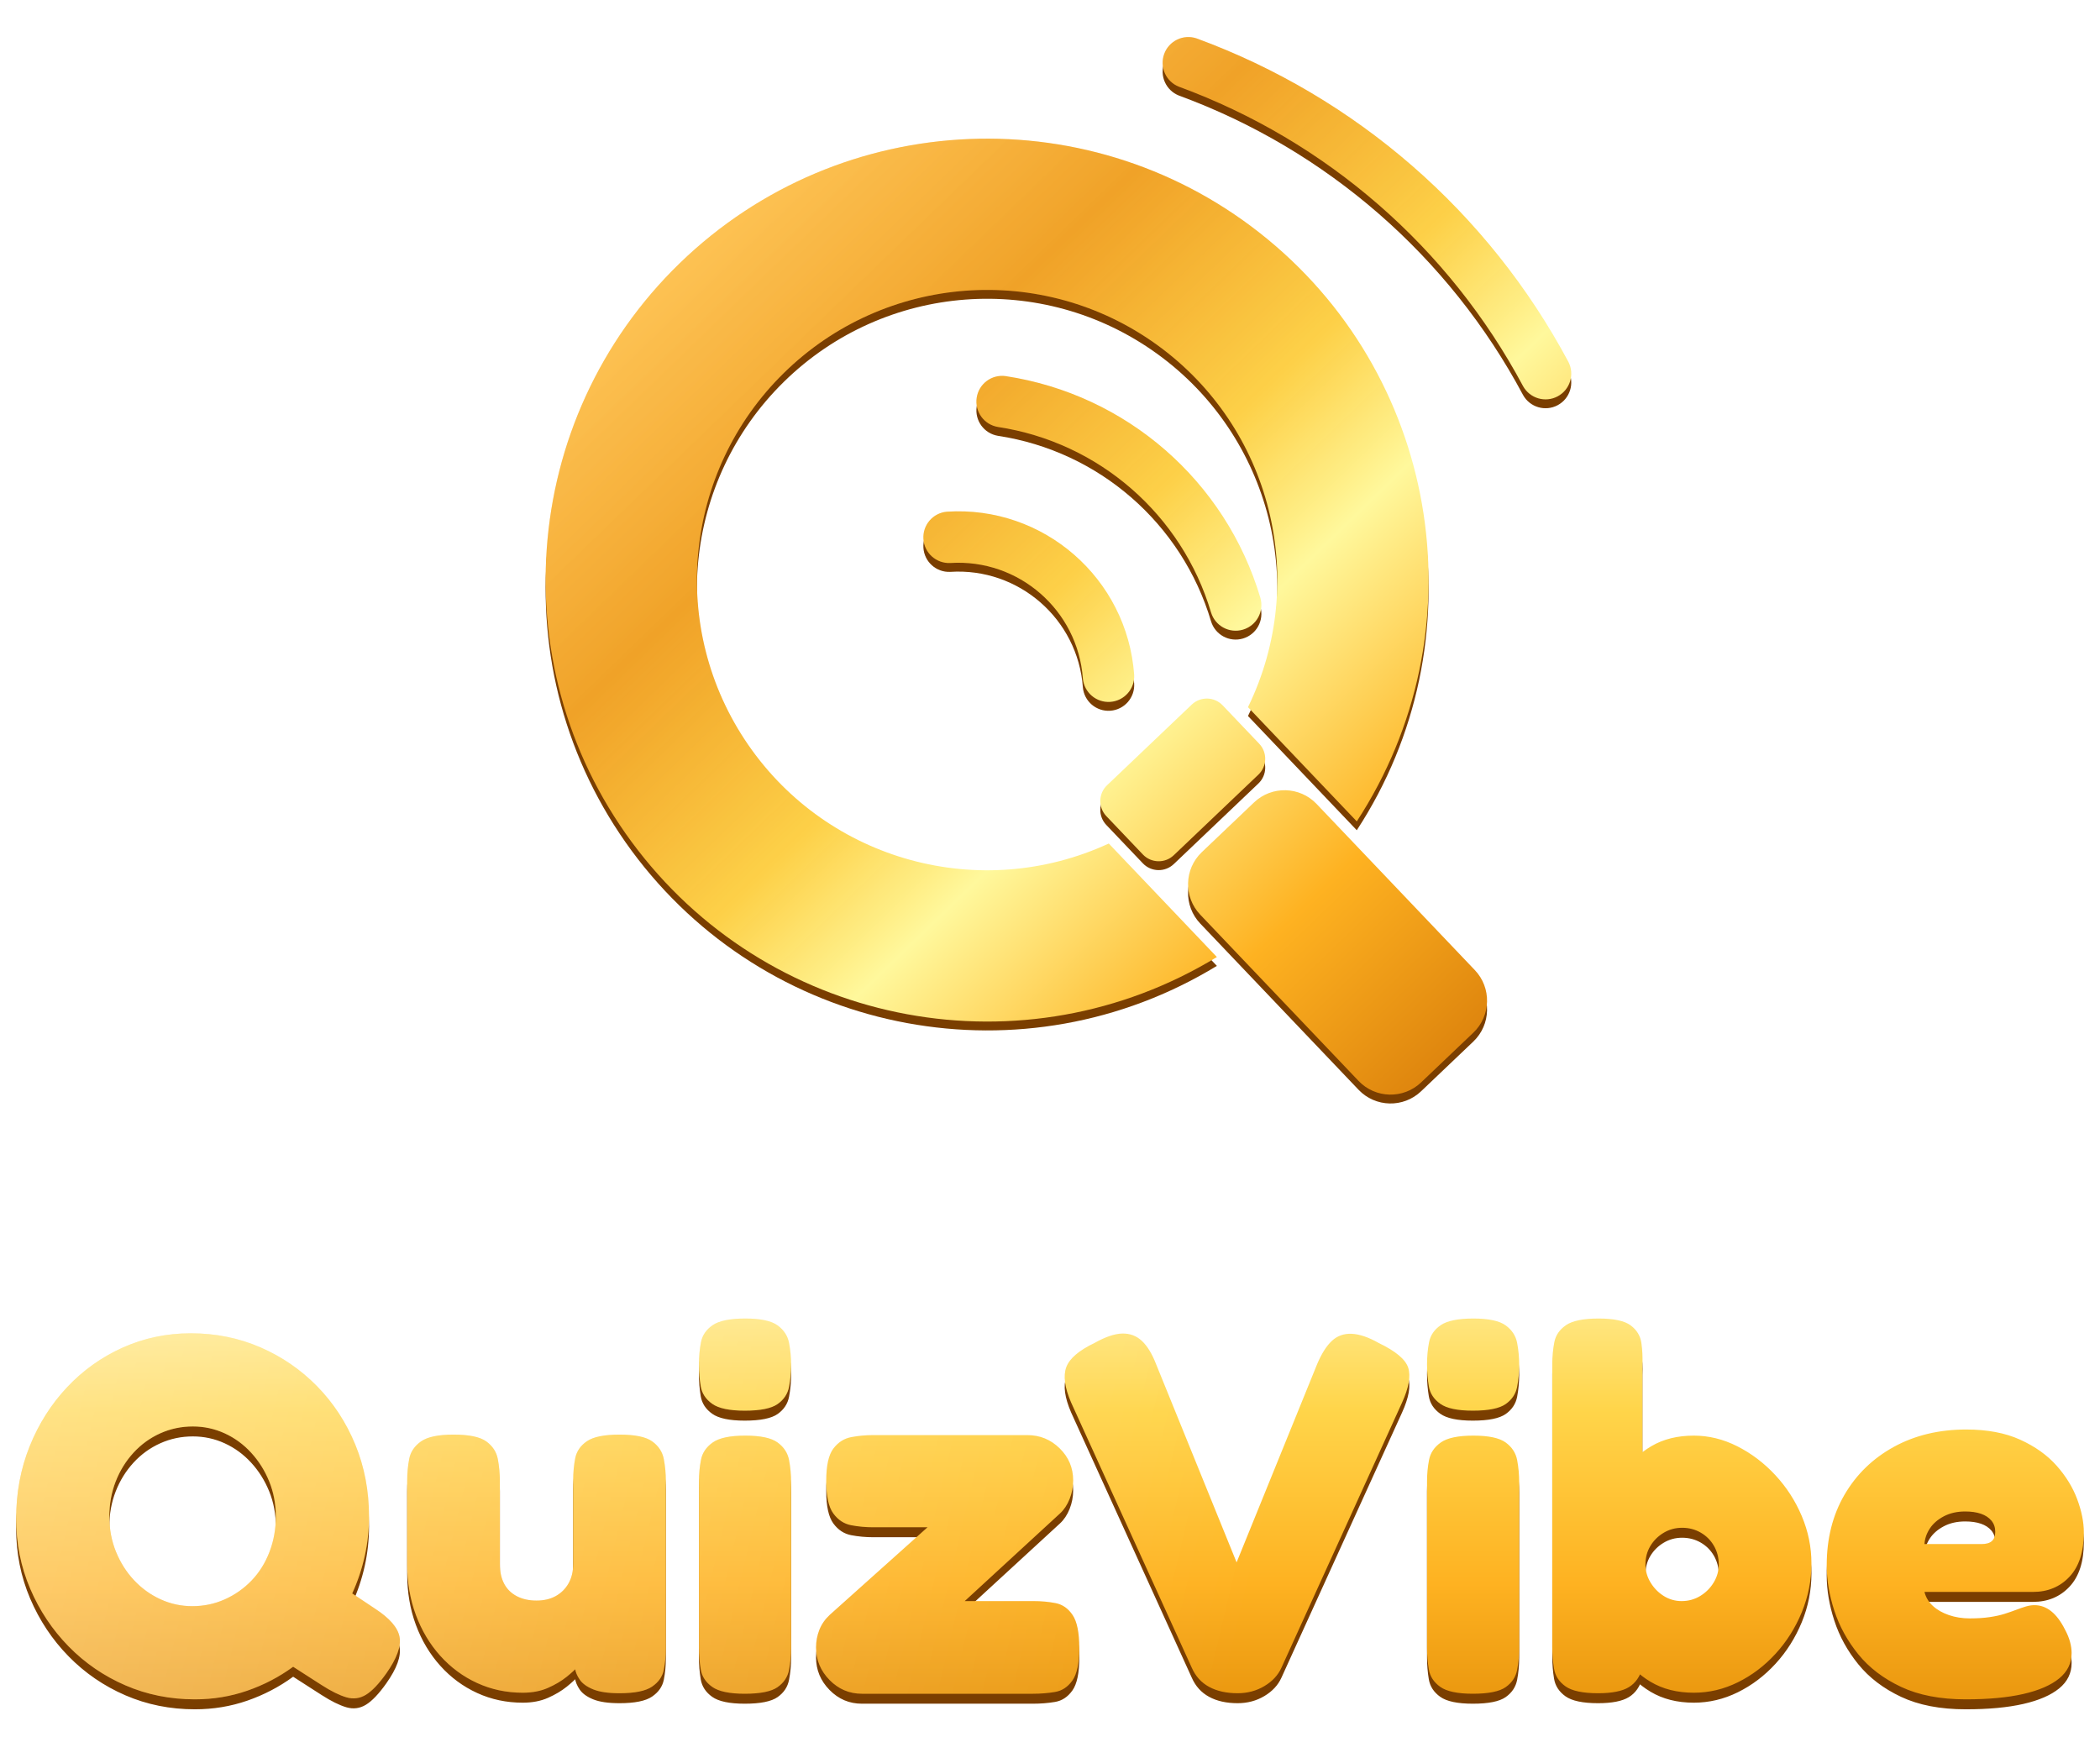
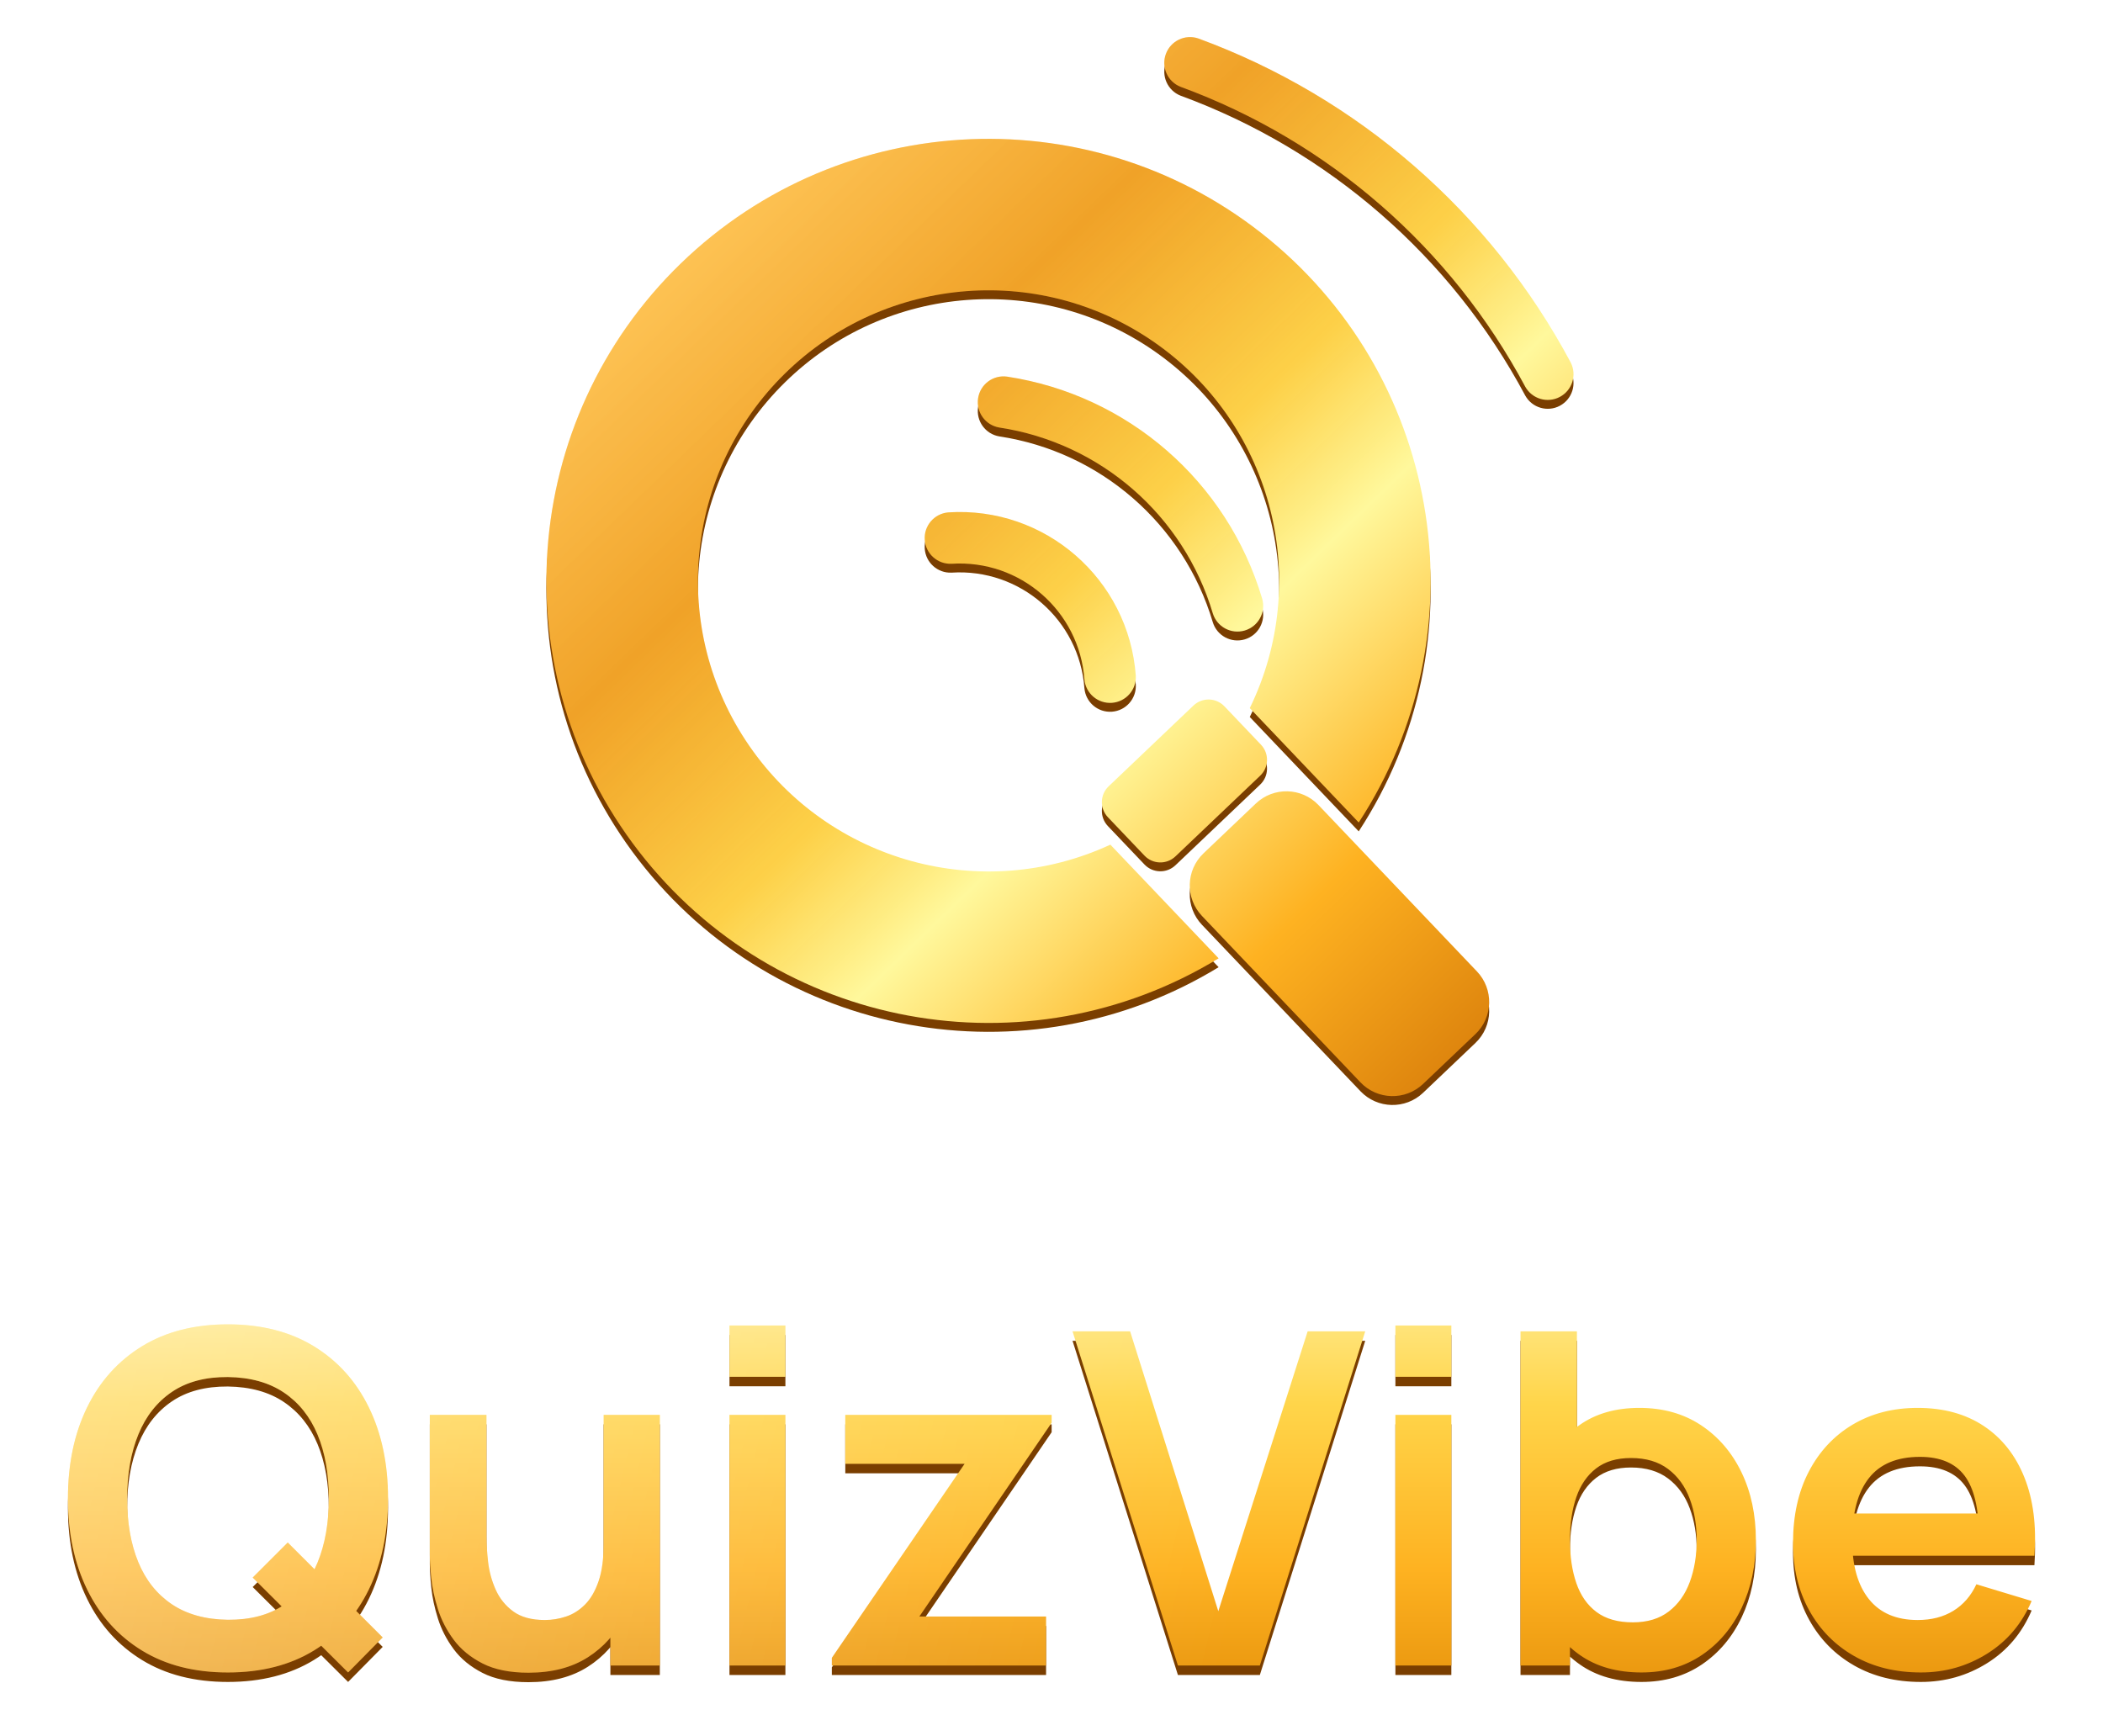
- <svg xmlns="http://www.w3.org/2000/svg" xmlns:xlink="http://www.w3.org/1999/xlink" viewBox="0 0 2200.00 1841.79" role="img" aria-label="QuizVibe">
+ <svg xmlns="http://www.w3.org/2000/svg" xmlns:xlink="http://www.w3.org/1999/xlink" viewBox="0 0 2200.00 1815.71" role="img" aria-label="QuizVibe">
  <svg x="540.03" y="0.00" width="1119.93" height="1160.00" viewBox="0 0 965.46 1000.00">
    <defs>
      <linearGradient id="qvlm-gold" gradientUnits="userSpaceOnUse" x1="0" y1="0" x2="965.5" y2="1000.0">
        <stop offset="0" stop-color="#FFE457" />
        <stop offset="0.18" stop-color="#FEB221" />
        <stop offset="0.36" stop-color="#EE9305" />
        <stop offset="0.52" stop-color="#FDCE3F" />
        <stop offset="0.62" stop-color="#FFF89C" />
        <stop offset="0.78" stop-color="#FEB221" />
        <stop offset="1" stop-color="#CB6A02" />
      </linearGradient>
      <linearGradient id="qvlm-shine" gradientUnits="userSpaceOnUse" x1="0" y1="0" x2="579.3" y2="600.0">
        <stop offset="0" stop-color="#FFFFFF" stop-opacity="0.35" />
        <stop offset="1" stop-color="#FFFFFF" stop-opacity="0" />
      </linearGradient>
      <g id="qvlm-geometry">
        <path id="qvlm-ring" d="M 633.45 864.37 A 398.70 398.70 0 1 1 759.80 741.86 L 661.55 638.69 A 262.08 262.08 0 1 0 535.83 761.85 Z" />
        <path id="qvlm-arc0" d="M 615.09 34.67 A 624.63 624.63 0 0 1 950.98 326.96 A 23.23 23.23 0 0 1 910.00 348.83 A 578.18 578.18 0 0 0 599.09 78.27 A 23.23 23.23 0 0 1 615.09 34.67 Z" />
        <path id="qvlm-arc1" d="M 442.67 339.69 A 284.61 284.61 0 0 1 672.71 539.90 A 23.23 23.23 0 0 1 628.18 553.15 A 238.16 238.16 0 0 0 435.70 385.62 A 23.23 23.23 0 0 1 442.67 339.69 Z" />
        <path id="qvlm-arc2" d="M 389.56 462.15 A 159.25 159.25 0 0 1 558.75 609.41 A 23.23 23.23 0 0 1 512.42 612.81 A 112.81 112.81 0 0 0 392.58 508.50 A 23.23 23.23 0 0 1 389.56 462.15 Z" />
        <path id="qvlm-connector" d="M 638.66 637.05 L 671.66 671.70 A 19.74 19.74 0 0 1 670.97 699.61 L 594.51 772.43 A 19.74 19.74 0 0 1 566.60 771.75 L 533.60 737.10 A 19.74 19.74 0 0 1 534.29 709.19 L 610.75 636.37 A 19.74 19.74 0 0 1 638.66 637.05 Z" />
        <path id="qvlm-handle" d="M 723.51 726.12 L 866.43 876.20 A 39.97 39.97 0 0 1 865.05 932.71 L 817.88 977.62 A 39.97 39.97 0 0 1 761.37 976.24 L 618.45 826.16 A 39.97 39.97 0 0 1 619.83 769.65 L 667.00 724.74 A 39.97 39.97 0 0 1 723.51 726.12 Z" />
      </g>
    </defs>
    <use href="#qvlm-geometry" xlink:href="#qvlm-geometry" fill="#7A3E00" stroke="none" transform="translate(0 8.0)" />
    <use href="#qvlm-geometry" xlink:href="#qvlm-geometry" fill="url(#qvlm-gold)" stroke="none" />
    <use href="#qvlm-geometry" xlink:href="#qvlm-geometry" fill="url(#qvlm-shine)" stroke="none" />
  </svg>
-   <svg x="0.00" y="1320.00" width="2200.00" height="521.79" viewBox="0 0 780.00 185.00">
+   <svg x="55.00" y="1320.00" width="2090.00" height="495.71" viewBox="0 0 780.00 185.00">
    <defs>
      <linearGradient id="qvlw-gold" gradientUnits="userSpaceOnUse" x1="0" y1="0" x2="0.0" y2="185.0">
        <stop offset="0" stop-color="#FFF0A0" />
        <stop offset="0.3" stop-color="#FFD54A" />
        <stop offset="0.65" stop-color="#FEB221" />
        <stop offset="1" stop-color="#E08A06" />
      </linearGradient>
      <linearGradient id="qvlw-shine" gradientUnits="userSpaceOnUse" x1="0" y1="0" x2="468.0" y2="111.0">
        <stop offset="0" stop-color="#FFFFFF" stop-opacity="0.35" />
        <stop offset="1" stop-color="#FFFFFF" stop-opacity="0" />
      </linearGradient>
      <g id="qvlw-geometry" stroke-width="0" stroke-linejoin="round">
-         <path d="M139.327 129.567Q147.459 134.862 148.404 140.063Q149.35 145.263 143.487 153.584Q139.327 159.447 135.923 161.527Q132.519 163.608 128.642 162.473Q124.765 161.338 119.47 157.934L108.879 151.126Q101.125 156.799 91.859 160.014Q82.592 163.229 72.38 163.229Q58.574 163.229 46.565 158.029Q34.557 152.828 25.479 143.561Q16.401 134.295 11.201 122.097Q6.0 109.899 6.0 96.093Q6.0 81.72 11.012 69.239Q16.023 56.757 24.912 47.301Q33.8 37.845 45.62 32.55Q57.44 27.255 70.867 27.255Q84.672 27.255 96.681 32.456Q108.69 37.656 117.768 46.923Q126.845 56.19 131.951 68.577Q137.057 80.964 137.057 95.337Q137.057 102.901 135.45 110.088Q133.842 117.274 130.817 123.893ZM71.434 128.621Q77.864 128.621 83.538 126.068Q89.211 123.515 93.466 119.071Q97.721 114.627 100.085 108.48Q102.449 102.334 102.449 95.337Q102.449 88.339 99.991 82.288Q97.532 76.236 93.277 71.603Q89.022 66.969 83.443 64.416Q77.864 61.863 71.623 61.863Q65.193 61.863 59.52 64.416Q53.846 66.969 49.591 71.603Q45.336 76.236 42.972 82.288Q40.608 88.339 40.608 95.337Q40.608 102.334 43.067 108.386Q45.525 114.437 49.78 118.976Q54.035 123.515 59.614 126.068Q65.193 128.621 71.434 128.621ZM194.17 160.771Q185.093 160.771 177.245 157.178Q169.396 153.584 163.534 147.06Q157.671 140.535 154.456 131.836Q151.241 123.137 151.241 112.925V82.099Q151.241 77.749 151.998 73.872Q152.754 69.995 156.347 67.442Q159.94 64.889 168.451 64.889Q177.15 64.889 180.649 67.442Q184.147 69.995 184.904 73.967Q185.66 77.938 185.66 82.288V112.925Q185.66 117.274 187.268 120.3Q188.875 123.326 191.996 124.933Q195.116 126.541 199.277 126.541Q203.437 126.541 206.463 124.839Q209.489 123.137 211.191 120.111Q212.893 117.085 212.893 112.925V81.91Q212.893 77.56 213.649 73.683Q214.406 69.806 217.999 67.348Q221.592 64.889 230.102 64.889Q238.802 64.889 242.3 67.442Q245.799 69.995 246.556 73.967Q247.312 77.938 247.312 82.099V144.318Q247.312 148.478 246.556 152.261Q245.799 156.043 242.206 158.501Q238.613 160.96 230.102 160.96Q223.862 160.96 220.363 159.542Q216.864 158.123 215.351 155.948Q213.838 153.774 213.555 151.599Q213.271 149.424 213.271 147.911L216.486 148.857Q216.486 148.857 214.973 150.653Q213.46 152.45 210.529 154.814Q207.598 157.178 203.532 158.974Q199.466 160.771 194.17 160.771ZM276.625 161.149Q268.115 161.149 264.522 158.596Q260.928 156.043 260.266 152.072Q259.605 148.1 259.605 143.94V82.288Q259.605 78.127 260.361 74.25Q261.117 70.373 264.711 67.82Q268.304 65.267 276.814 65.267Q285.324 65.267 288.823 67.82Q292.322 70.373 293.078 74.345Q293.835 78.316 293.835 82.666V144.129Q293.835 148.289 293.078 152.261Q292.322 156.232 288.823 158.691Q285.324 161.149 276.625 161.149ZM276.625 56.001Q268.115 56.001 264.522 53.448Q260.928 50.894 260.266 46.923Q259.605 42.952 259.605 38.791Q259.605 34.441 260.361 30.565Q261.117 26.688 264.711 24.229Q268.304 21.771 276.814 21.771Q285.324 21.771 288.823 24.324Q292.322 26.877 293.078 30.848Q293.835 34.82 293.835 38.98Q293.835 43.141 293.078 47.112Q292.322 51.084 288.823 53.542Q285.324 56.001 276.625 56.001ZM320.122 161.149Q313.124 161.149 308.113 156.043Q303.101 150.937 303.101 143.94Q303.101 140.535 304.33 137.415Q305.56 134.295 308.207 131.836L344.518 99.308H324.282Q320.122 99.308 316.15 98.552Q312.179 97.795 309.531 94.202Q306.884 90.609 306.884 82.099Q306.884 73.588 309.531 70.09Q312.179 66.591 316.15 65.835Q320.122 65.078 324.282 65.078H381.584Q388.582 65.078 393.593 69.995Q398.605 74.912 398.605 81.91Q398.605 85.503 397.281 88.812Q395.957 92.122 393.688 94.202L358.323 126.73H383.854Q388.203 126.73 392.08 127.486Q395.957 128.243 398.416 131.931Q400.874 135.618 400.874 144.129Q400.874 152.639 398.321 156.232Q395.768 159.825 391.891 160.487Q388.014 161.149 383.665 161.149ZM459.689 160.96Q453.448 160.96 449.099 158.596Q444.749 156.232 442.669 151.504L397.848 52.975Q394.255 44.654 396.052 39.831Q397.848 35.009 406.548 30.848Q412.599 27.444 416.854 27.35Q421.11 27.255 424.135 30.092Q427.161 32.928 429.431 38.791L459.311 112.357L489.191 38.791Q491.65 32.928 494.676 30.092Q497.702 27.255 502.051 27.444Q506.401 27.633 512.074 30.848Q521.53 35.387 523.043 40.02Q524.556 44.654 520.774 52.975L475.953 151.504Q474.062 155.665 469.618 158.312Q465.174 160.96 459.689 160.96ZM547.061 161.149Q538.551 161.149 534.957 158.596Q531.364 156.043 530.702 152.072Q530.04 148.1 530.04 143.94V82.288Q530.04 78.127 530.797 74.25Q531.553 70.373 535.147 67.82Q538.74 65.267 547.25 65.267Q555.76 65.267 559.259 67.82Q562.757 70.373 563.514 74.345Q564.27 78.316 564.27 82.666V144.129Q564.27 148.289 563.514 152.261Q562.757 156.232 559.259 158.691Q555.76 161.149 547.061 161.149ZM547.061 56.001Q538.551 56.001 534.957 53.448Q531.364 50.894 530.702 46.923Q530.04 42.952 530.04 38.791Q530.04 34.441 530.797 30.565Q531.553 26.688 535.147 24.229Q538.74 21.771 547.25 21.771Q555.76 21.771 559.259 24.324Q562.757 26.877 563.514 30.848Q564.27 34.82 564.27 38.98Q564.27 43.141 563.514 47.112Q562.757 51.084 559.259 53.542Q555.76 56.001 547.061 56.001ZM629.137 160.771Q619.87 160.771 613.062 156.705Q606.254 152.639 601.904 145.736Q597.555 138.833 595.475 130.229Q593.394 121.624 593.583 112.357Q593.772 103.28 595.947 94.769Q598.122 86.259 602.472 79.64Q606.821 73.021 613.441 69.144Q620.06 65.267 629.137 65.267Q637.458 65.267 645.307 69.239Q653.155 73.21 659.396 79.924Q665.637 86.637 669.23 95.148Q672.823 103.658 672.823 112.735Q672.823 122.191 669.23 130.891Q665.637 139.59 659.49 146.303Q653.344 153.017 645.496 156.894Q637.647 160.771 629.137 160.771ZM624.598 126.73Q628.381 126.73 631.501 124.839Q634.622 122.948 636.513 119.827Q638.404 116.707 638.404 113.114Q638.404 109.331 636.607 106.211Q634.811 103.09 631.69 101.294Q628.57 99.497 624.787 99.497Q621.005 99.497 617.885 101.388Q614.764 103.28 612.968 106.305Q611.171 109.331 611.171 113.114Q611.171 116.707 613.062 119.827Q614.953 122.948 617.979 124.839Q621.005 126.73 624.598 126.73ZM593.583 160.96Q585.073 160.96 581.48 158.407Q577.887 155.854 577.225 151.882Q576.563 147.911 576.563 143.75V38.791Q576.563 34.441 577.319 30.565Q578.076 26.688 581.669 24.229Q585.262 21.771 593.772 21.771Q602.283 21.771 605.687 24.324Q609.091 26.877 609.658 30.848Q610.226 34.82 610.036 38.98V151.504Q608.713 156.421 605.025 158.691Q601.337 160.96 593.583 160.96ZM730.125 163.229Q715.941 163.229 706.107 158.596Q696.273 153.963 690.222 146.493Q684.17 139.023 681.333 130.323Q678.496 121.624 678.496 113.492Q678.496 98.552 685.115 87.205Q691.735 75.858 703.46 69.428Q715.185 62.998 730.314 62.998Q742.039 62.998 750.361 66.78Q758.682 70.563 763.882 76.425Q769.083 82.288 771.541 88.907Q774 95.526 774 101.199Q774 111.979 768.705 117.652Q763.41 123.326 755.088 123.326H714.807Q715.563 126.352 717.927 128.527Q720.291 130.701 723.884 131.931Q727.477 133.16 731.638 133.16Q735.799 133.16 739.014 132.687Q742.229 132.214 744.592 131.458Q746.956 130.701 748.942 129.945Q750.928 129.189 752.535 128.716Q754.143 128.243 755.656 128.243Q759.06 128.243 761.897 130.512Q764.733 132.782 767.003 137.32Q768.327 139.779 768.894 141.954Q769.461 144.129 769.461 146.02Q769.461 151.693 764.828 155.476Q760.195 159.258 751.495 161.244Q742.796 163.229 730.125 163.229ZM714.807 105.549H735.988Q738.635 105.549 739.865 104.414Q741.094 103.28 741.094 101.01Q741.094 98.552 739.675 96.85Q738.257 95.148 735.799 94.297Q733.34 93.446 729.936 93.446Q725.397 93.446 721.993 95.242Q718.589 97.039 716.792 99.781Q714.996 102.523 714.807 105.549Z" />
+         <path d="M115.381 160.421 78.135 123.357 91.819 109.673 128.883 146.737ZM68.439 160.421Q48.864 160.421 34.908 151.857Q20.953 143.294 13.476 127.979Q6.0 112.663 6.0 92.455Q6.0 72.246 13.476 56.931Q20.953 41.616 34.908 33.052Q48.864 24.488 68.439 24.488Q88.013 24.488 102.014 33.052Q116.015 41.616 123.491 56.931Q130.968 72.246 130.968 92.455Q130.968 112.663 123.491 127.979Q116.015 143.294 102.014 151.857Q88.013 160.421 68.439 160.421ZM68.439 139.85Q81.579 139.941 90.324 134.05Q99.069 128.16 103.464 117.466Q107.859 106.773 107.859 92.455Q107.859 78.136 103.464 67.579Q99.069 57.021 90.324 51.131Q81.579 45.241 68.439 45.059Q55.298 44.969 46.599 50.859Q37.899 56.75 33.504 67.443Q29.109 78.136 29.109 92.455Q29.109 106.773 33.458 117.33Q37.808 127.888 46.553 133.778Q55.298 139.669 68.439 139.85ZM185.794 160.512Q174.919 160.512 167.851 156.887Q160.782 153.262 156.614 147.644Q152.445 142.025 150.452 135.681Q148.458 129.338 147.869 123.674Q147.28 118.01 147.28 114.476V59.831H169.392V106.954Q169.392 111.485 170.026 117.149Q170.66 122.813 172.971 128.024Q175.282 133.235 179.858 136.588Q184.435 139.941 192.228 139.941Q196.397 139.941 200.475 138.581Q204.553 137.222 207.861 133.914Q211.168 130.607 213.162 124.807Q215.156 119.007 215.156 110.126L228.115 115.654Q228.115 128.16 223.266 138.309Q218.418 148.459 208.993 154.485Q199.569 160.512 185.794 160.512ZM217.784 157.703V127.344H215.156V59.831H237.086V157.703ZM264.273 44.969V24.941H286.113V44.969ZM264.273 157.703V59.831H286.113V157.703ZM304.237 157.703V154.712L356.073 78.952H309.493V59.831H390.056V62.912L338.402 138.581H387.881V157.703ZM439.355 157.703 398.212 27.207H420.686L455.123 136.497L490.012 27.207H512.487L471.344 157.703ZM524.267 44.969V24.941H546.107V44.969ZM524.267 157.703V59.831H546.107V157.703ZM620.327 160.421Q606.008 160.421 596.312 153.625Q586.615 146.828 581.722 135.092Q576.828 123.357 576.828 108.767Q576.828 93.995 581.722 82.305Q586.615 70.615 596.085 63.863Q605.555 57.112 619.511 57.112Q633.376 57.112 643.571 63.863Q653.766 70.615 659.385 82.26Q665.003 93.905 665.003 108.767Q665.003 123.447 659.475 135.138Q653.948 146.828 643.888 153.625Q633.829 160.421 620.327 160.421ZM573.113 157.703V27.207H595.134V89.011H592.415V157.703ZM616.974 140.847Q625.492 140.847 631.02 136.588Q636.548 132.328 639.221 125.033Q641.895 117.738 641.895 108.767Q641.895 99.886 639.176 92.591Q636.457 85.296 630.748 80.991Q625.039 76.686 616.249 76.686Q607.912 76.686 602.655 80.719Q597.399 84.752 594.907 91.956Q592.415 99.161 592.415 108.767Q592.415 118.282 594.907 125.532Q597.399 132.781 602.791 136.814Q608.183 140.847 616.974 140.847ZM729.436 160.421Q714.574 160.421 703.337 153.987Q692.099 147.553 685.801 136.135Q679.503 124.716 679.503 109.854Q679.503 93.814 685.665 81.988Q691.828 70.162 702.793 63.637Q713.758 57.112 728.167 57.112Q743.391 57.112 754.04 64.226Q764.688 71.34 769.853 84.299Q775.019 97.258 773.75 114.838H752.091V106.864Q752.001 90.914 746.473 83.574Q740.945 76.233 729.073 76.233Q715.661 76.233 709.136 84.525Q702.612 92.817 702.612 108.767Q702.612 123.629 709.136 131.785Q715.661 139.941 728.167 139.941Q736.232 139.941 742.077 136.361Q747.923 132.781 751.094 125.985L772.662 132.51Q767.044 145.74 755.308 153.081Q743.573 160.421 729.436 160.421ZM695.724 114.838V98.345H763.056V114.838Z" />
      </g>
    </defs>
    <use href="#qvlw-geometry" xlink:href="#qvlw-geometry" fill="#7A3E00" stroke="#7A3E00" transform="translate(0 3.7)" />
    <use href="#qvlw-geometry" xlink:href="#qvlw-geometry" fill="url(#qvlw-gold)" stroke="url(#qvlw-gold)" />
    <use href="#qvlw-geometry" xlink:href="#qvlw-geometry" fill="url(#qvlw-shine)" stroke="url(#qvlw-shine)" />
  </svg>
</svg>
